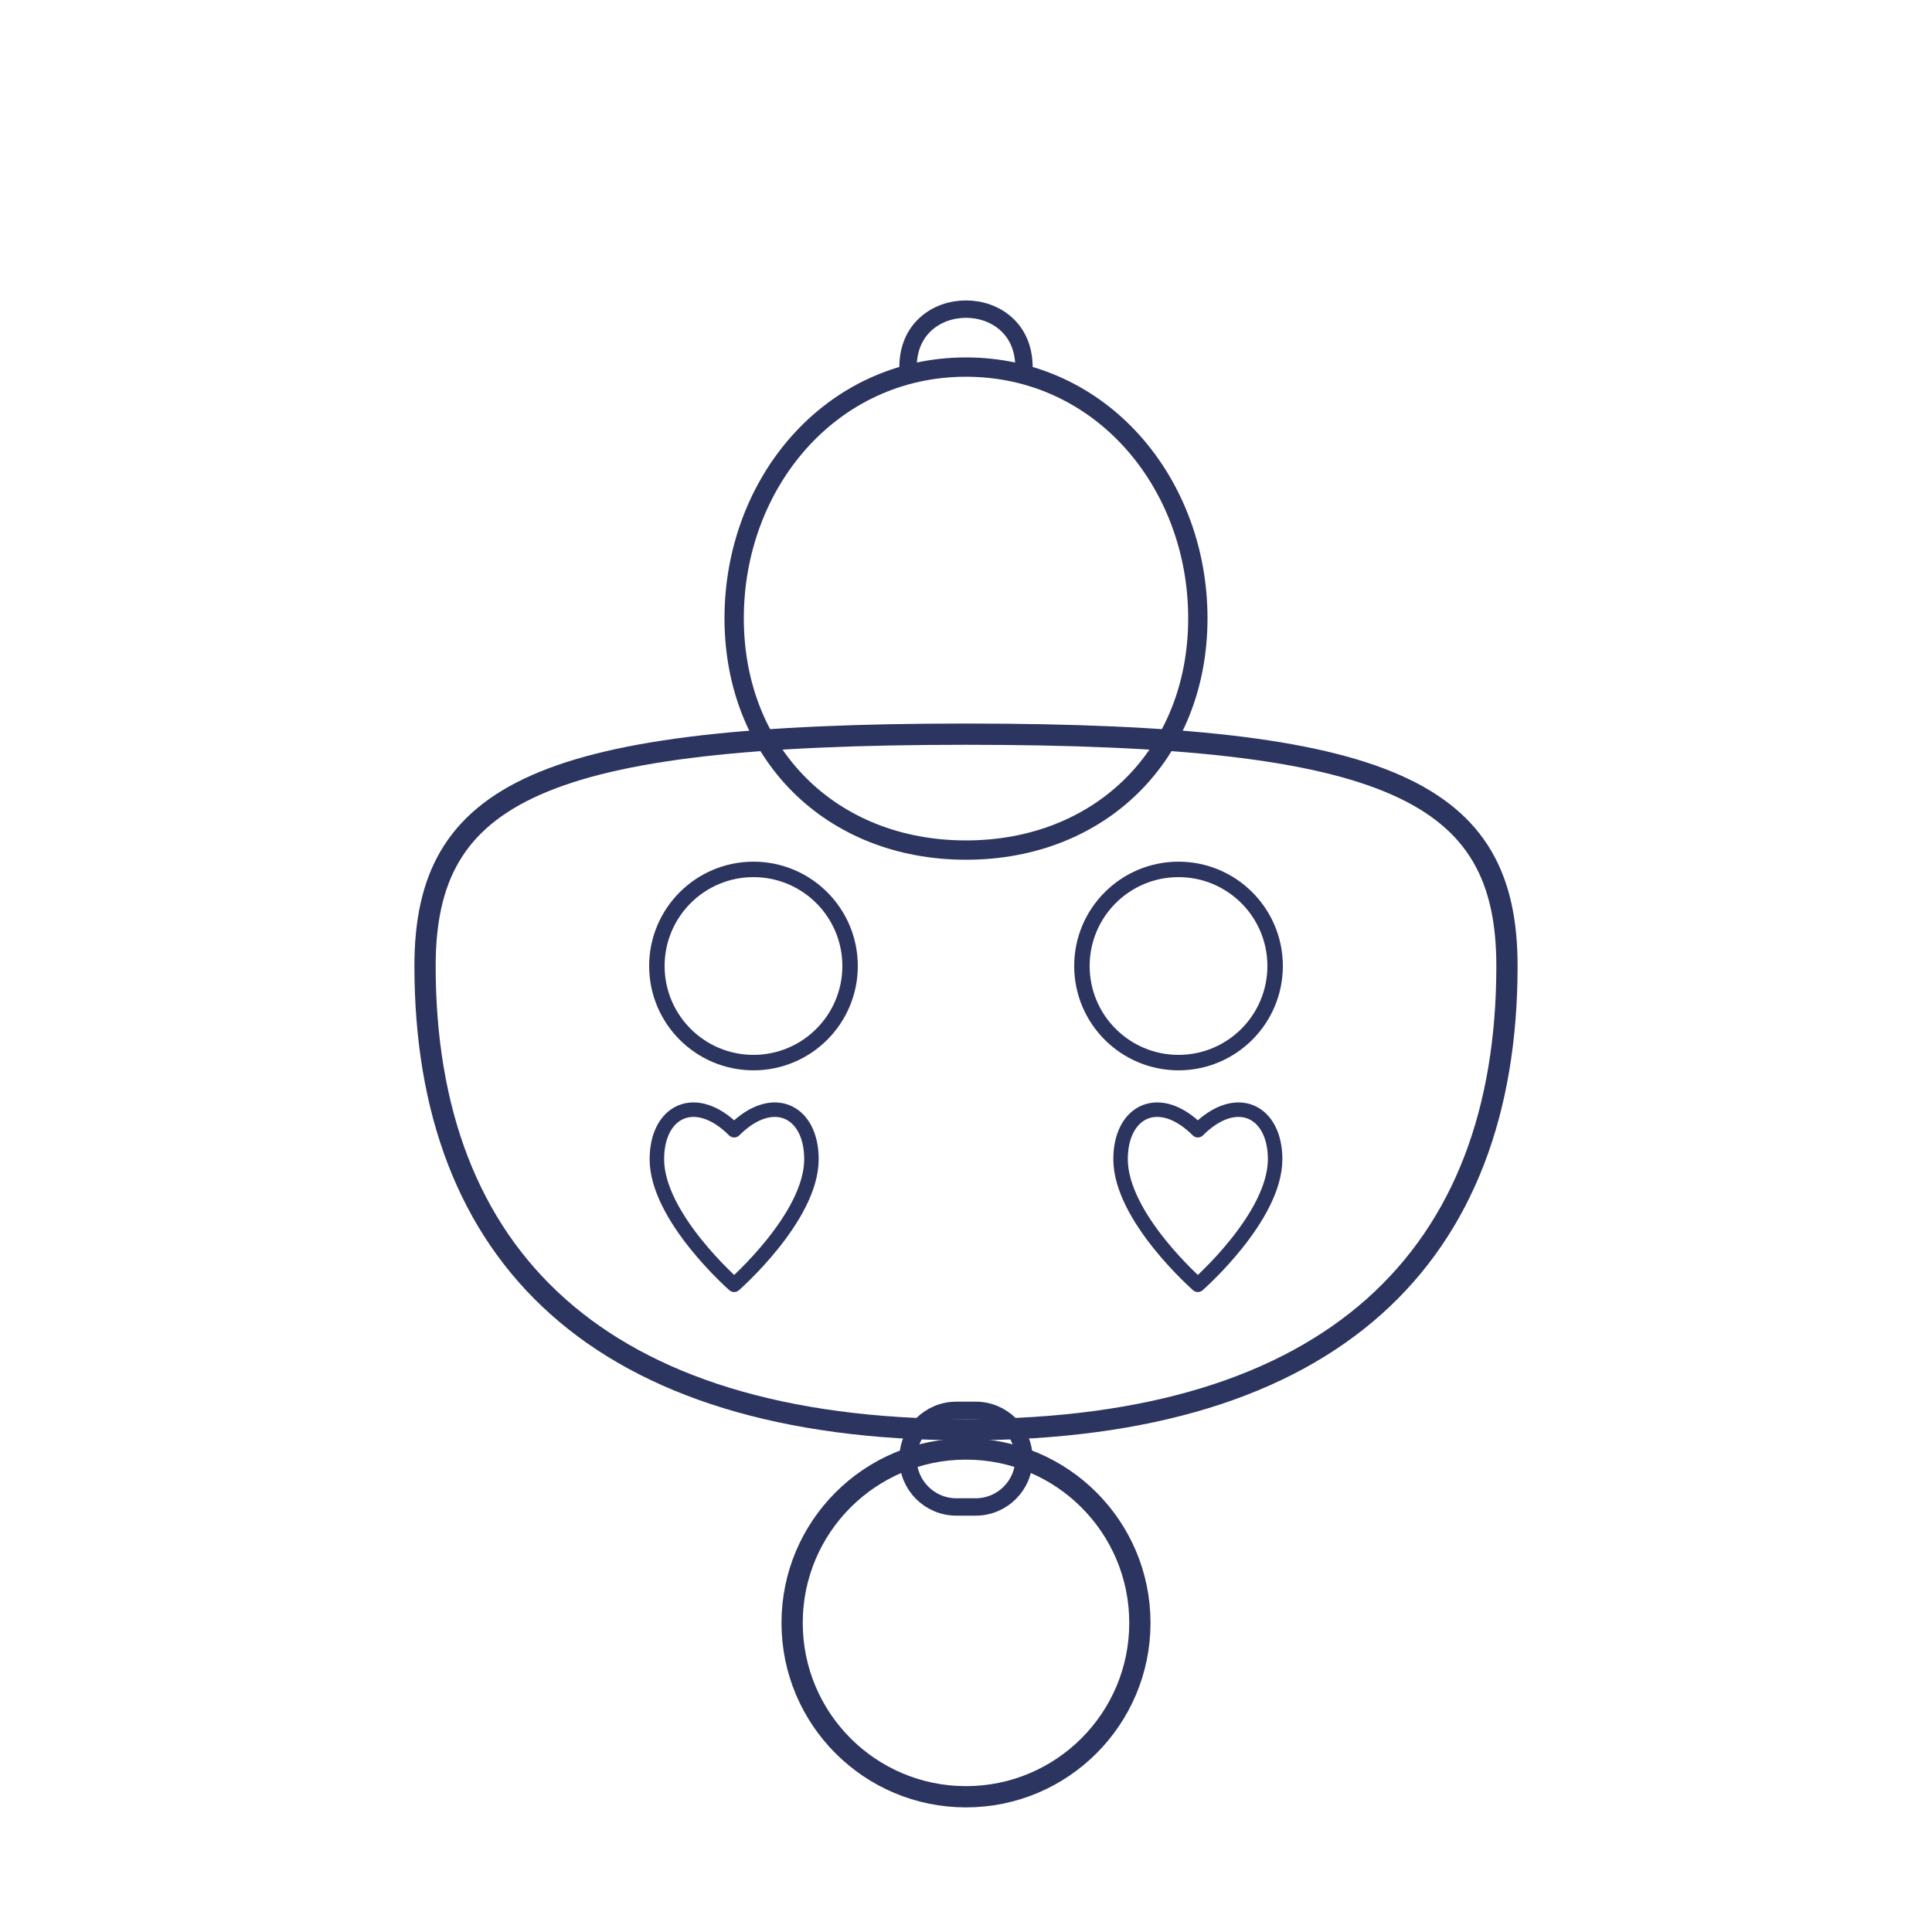
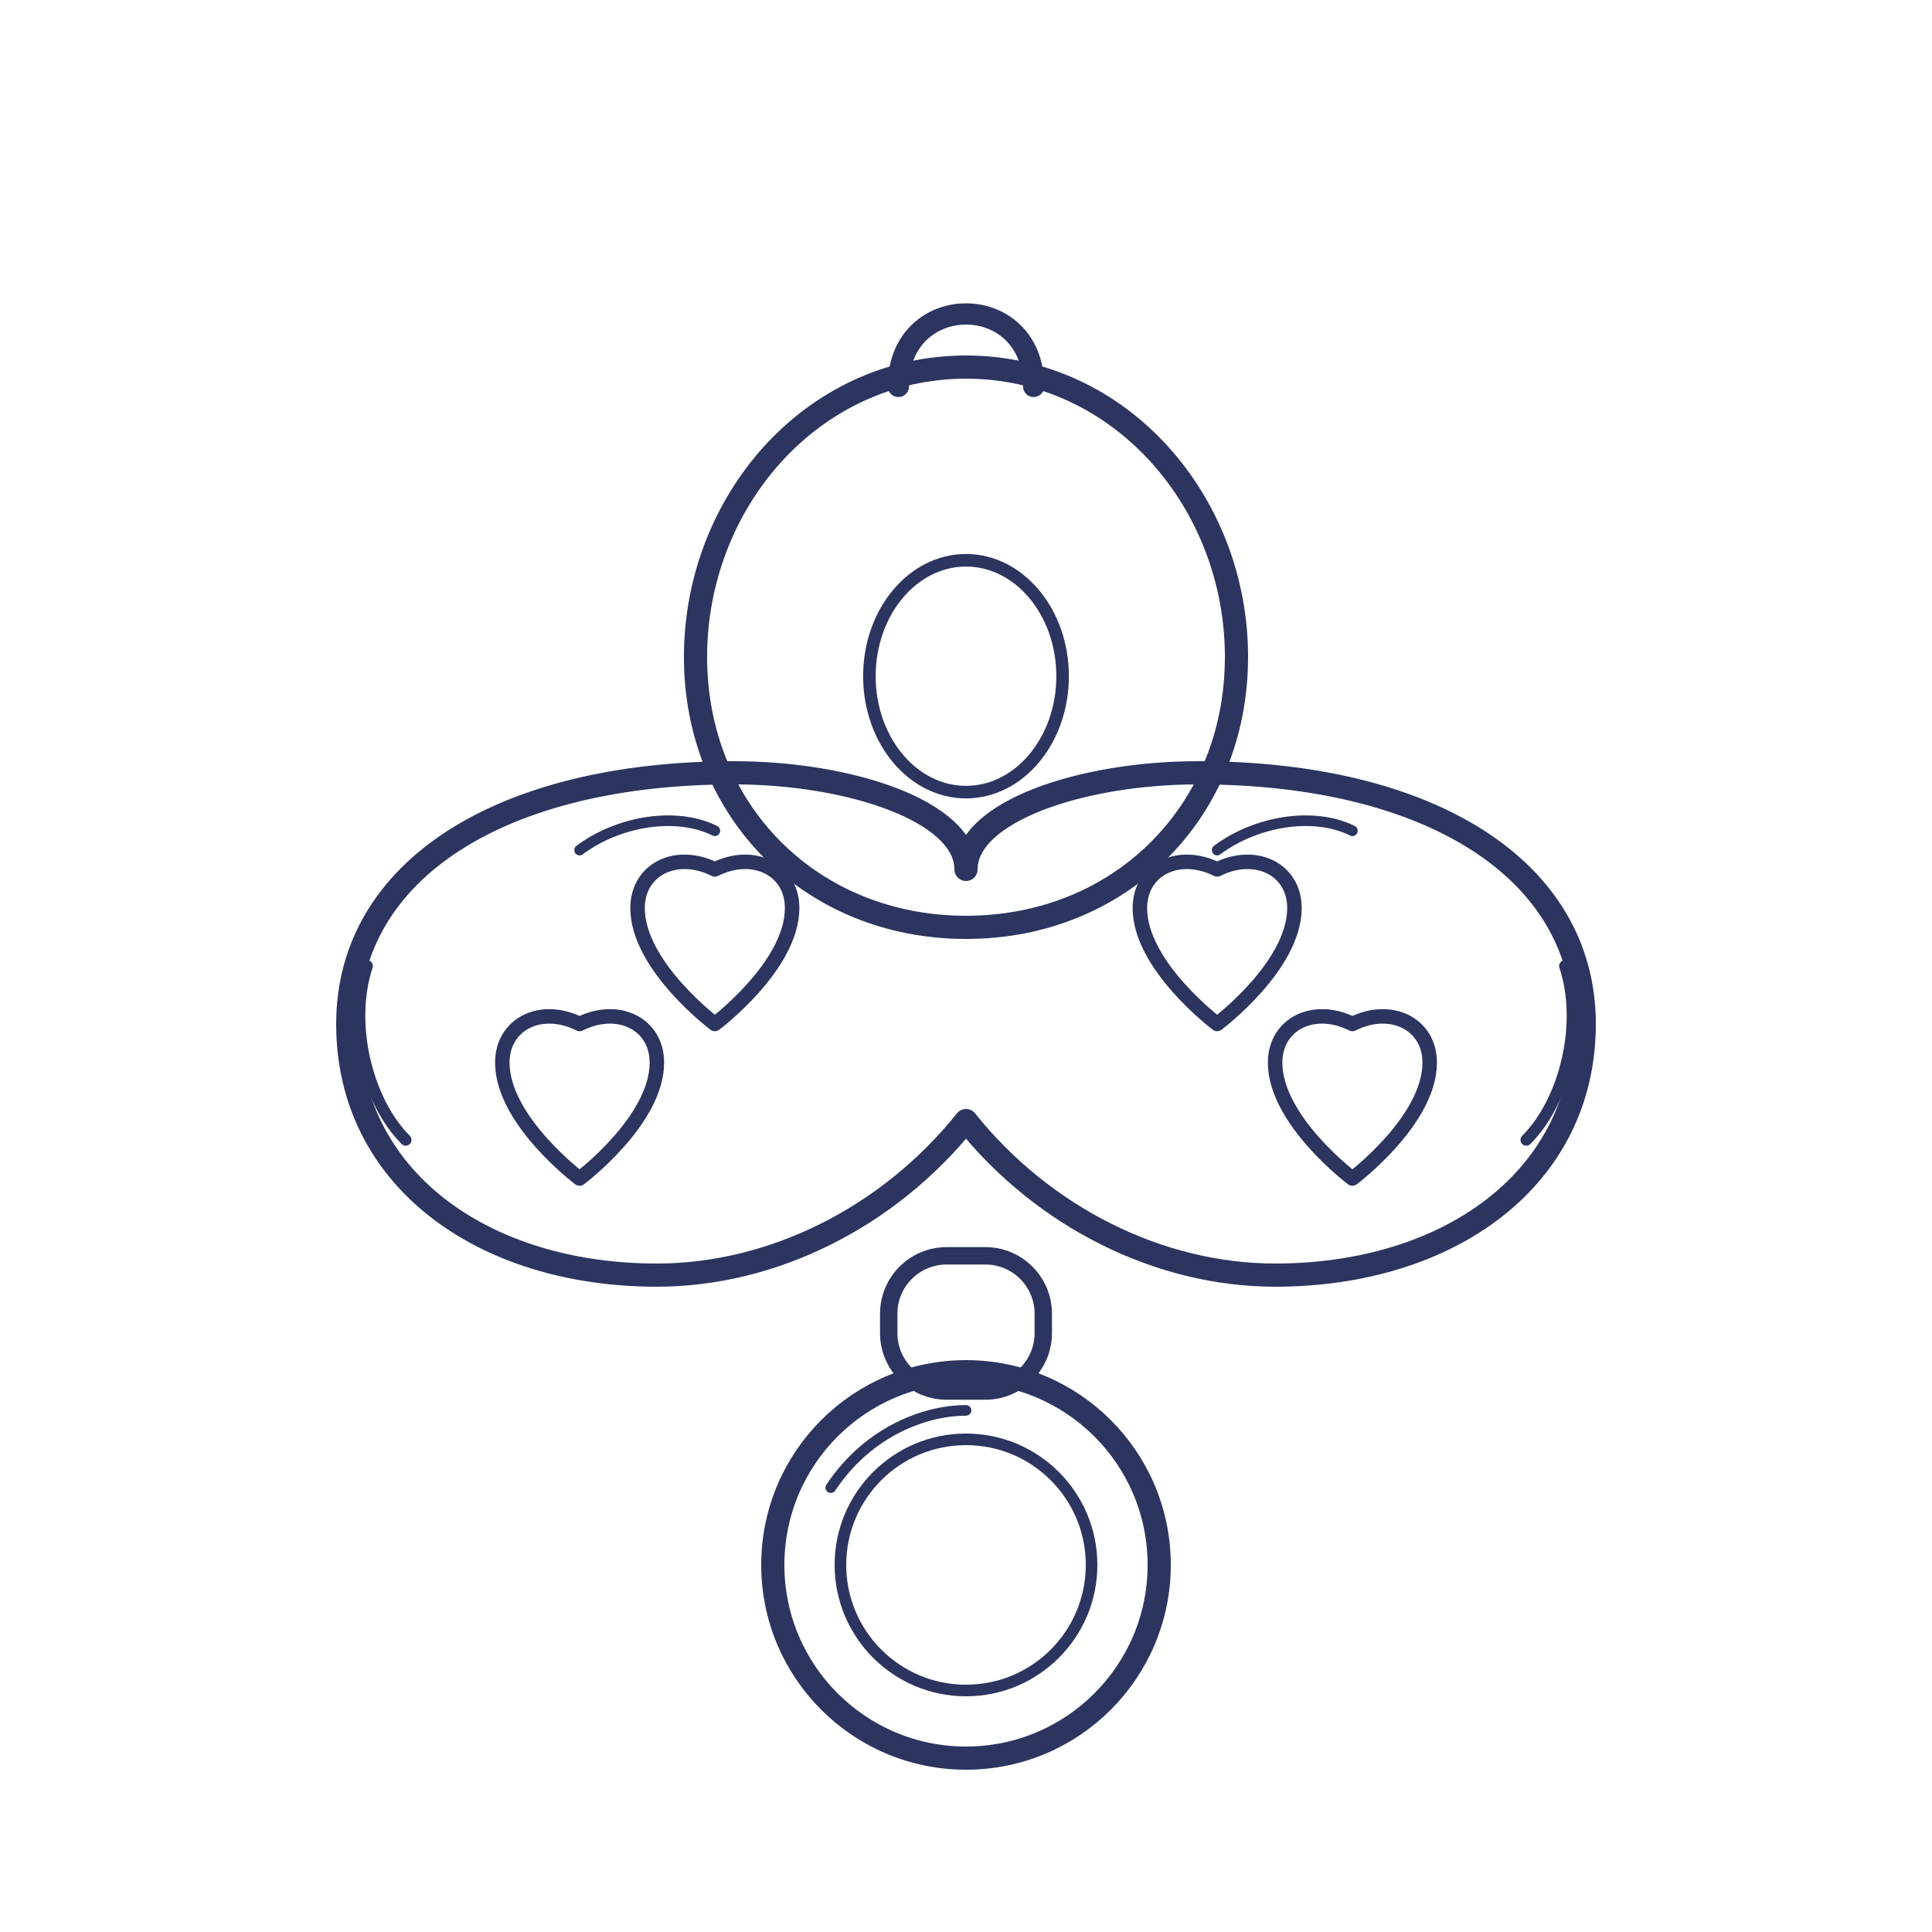
- <svg xmlns="http://www.w3.org/2000/svg" viewBox="0 0 200 200">
-   <g stroke="#2C3560" fill="none" stroke-linecap="round" stroke-linejoin="round">
-     <path d="M100 38 C114 38 124 50 124 64 C124 78 114 88 100 88 C86 88 76 78 76 64 C76 50 86 38 100 38 Z" stroke-width="2" />
-     <path d="M94 38 C94 30 106 30 106 38" stroke-width="1.8" />
-     <path d="M44 100 C44 82 56 76 100 76 C144 76 156 82 156 100 C156 130 138 148 100 148 C62 148 44 130 44 100 Z" stroke-width="2.2" />
-     <ellipse cx="78" cy="100" rx="10" ry="10" stroke-width="1.6" />
-     <ellipse cx="122" cy="100" rx="10" ry="10" stroke-width="1.6" />
-     <path d="M68 120 C68 115 72 113 76 117 C80 113 84 115 84 120 C84 126 76 133 76 133 C76 133 68 126 68 120Z" stroke-width="1.5" />
-     <path d="M116 120 C116 115 120 113 124 117 C128 113 132 115 132 120 C132 126 124 133 124 133 C124 133 116 126 116 120Z" stroke-width="1.5" />
-     <circle cx="100" cy="168" r="18" stroke-width="2.2" />
-     <rect x="94" y="146" width="12" height="10" rx="5" stroke-width="1.8" />
-   </g>
+ <svg xmlns="http://www.w3.org/2000/svg" viewBox="0 0 200 200" stroke="#2C3560" fill="none" stroke-linecap="round" stroke-linejoin="round">
+   <path d="M 100 38 C 116 38 128 52 128 68 C 128 84 116 96 100 96 C 84 96 72 84 72 68 C 72 52 84 38 100 38 Z" stroke-width="2.4" />
+   <path d="M 93 40 C 93 30 107 30 107 40" stroke-width="2.2" />
+   <ellipse cx="100" cy="70" rx="10" ry="12" stroke-width="1.3" />
+   <path d="M 100 90 C 100 84 88 80 76 80 C 52 80 36 90 36 106 C 36 122 50 132 68 132 C 80 132 92 126 100 116 C 108 126 120 132 132 132 C 150 132 164 122 164 106 C 164 90 148 80 124 80 C 112 80 100 84 100 90 Z" stroke-width="2.4" />
+   <path d="M 66 94 C 66 90 70 88 74 90 C 78 88 82 90 82 94 C 82 100 74 106 74 106 C 74 106 66 100 66 94 Z" stroke-width="1.5" />
+   <path d="M 52 110 C 52 106 56 104 60 106 C 64 104 68 106 68 110 C 68 116 60 122 60 122 C 60 122 52 116 52 110 Z" stroke-width="1.5" />
+   <path d="M 118 94 C 118 90 122 88 126 90 C 130 88 134 90 134 94 C 134 100 126 106 126 106 C 126 106 118 100 118 94 Z" stroke-width="1.5" />
+   <path d="M 132 110 C 132 106 136 104 140 106 C 144 104 148 106 148 110 C 148 116 140 122 140 122 C 140 122 132 116 132 110 Z" stroke-width="1.5" />
+   <path d="M 38 100 C 36 106 38 114 42 118" stroke-width="1.2" />
+   <path d="M 162 100 C 164 106 162 114 158 118" stroke-width="1.2" />
+   <path d="M 60 88 C 64 85 70 84 74 86" stroke-width="1.1" />
+   <path d="M 126 88 C 130 85 136 84 140 86" stroke-width="1.1" />
+   <rect x="92" y="130" width="16" height="14" rx="6" stroke-width="1.8" />
+   <circle cx="100" cy="162" r="20" stroke-width="2.4" />
+   <circle cx="100" cy="162" r="13" stroke-width="1.2" />
+   <path d="M 86 154 C 90 148 96 146 100 146" stroke-width="1.1" />
</svg>
